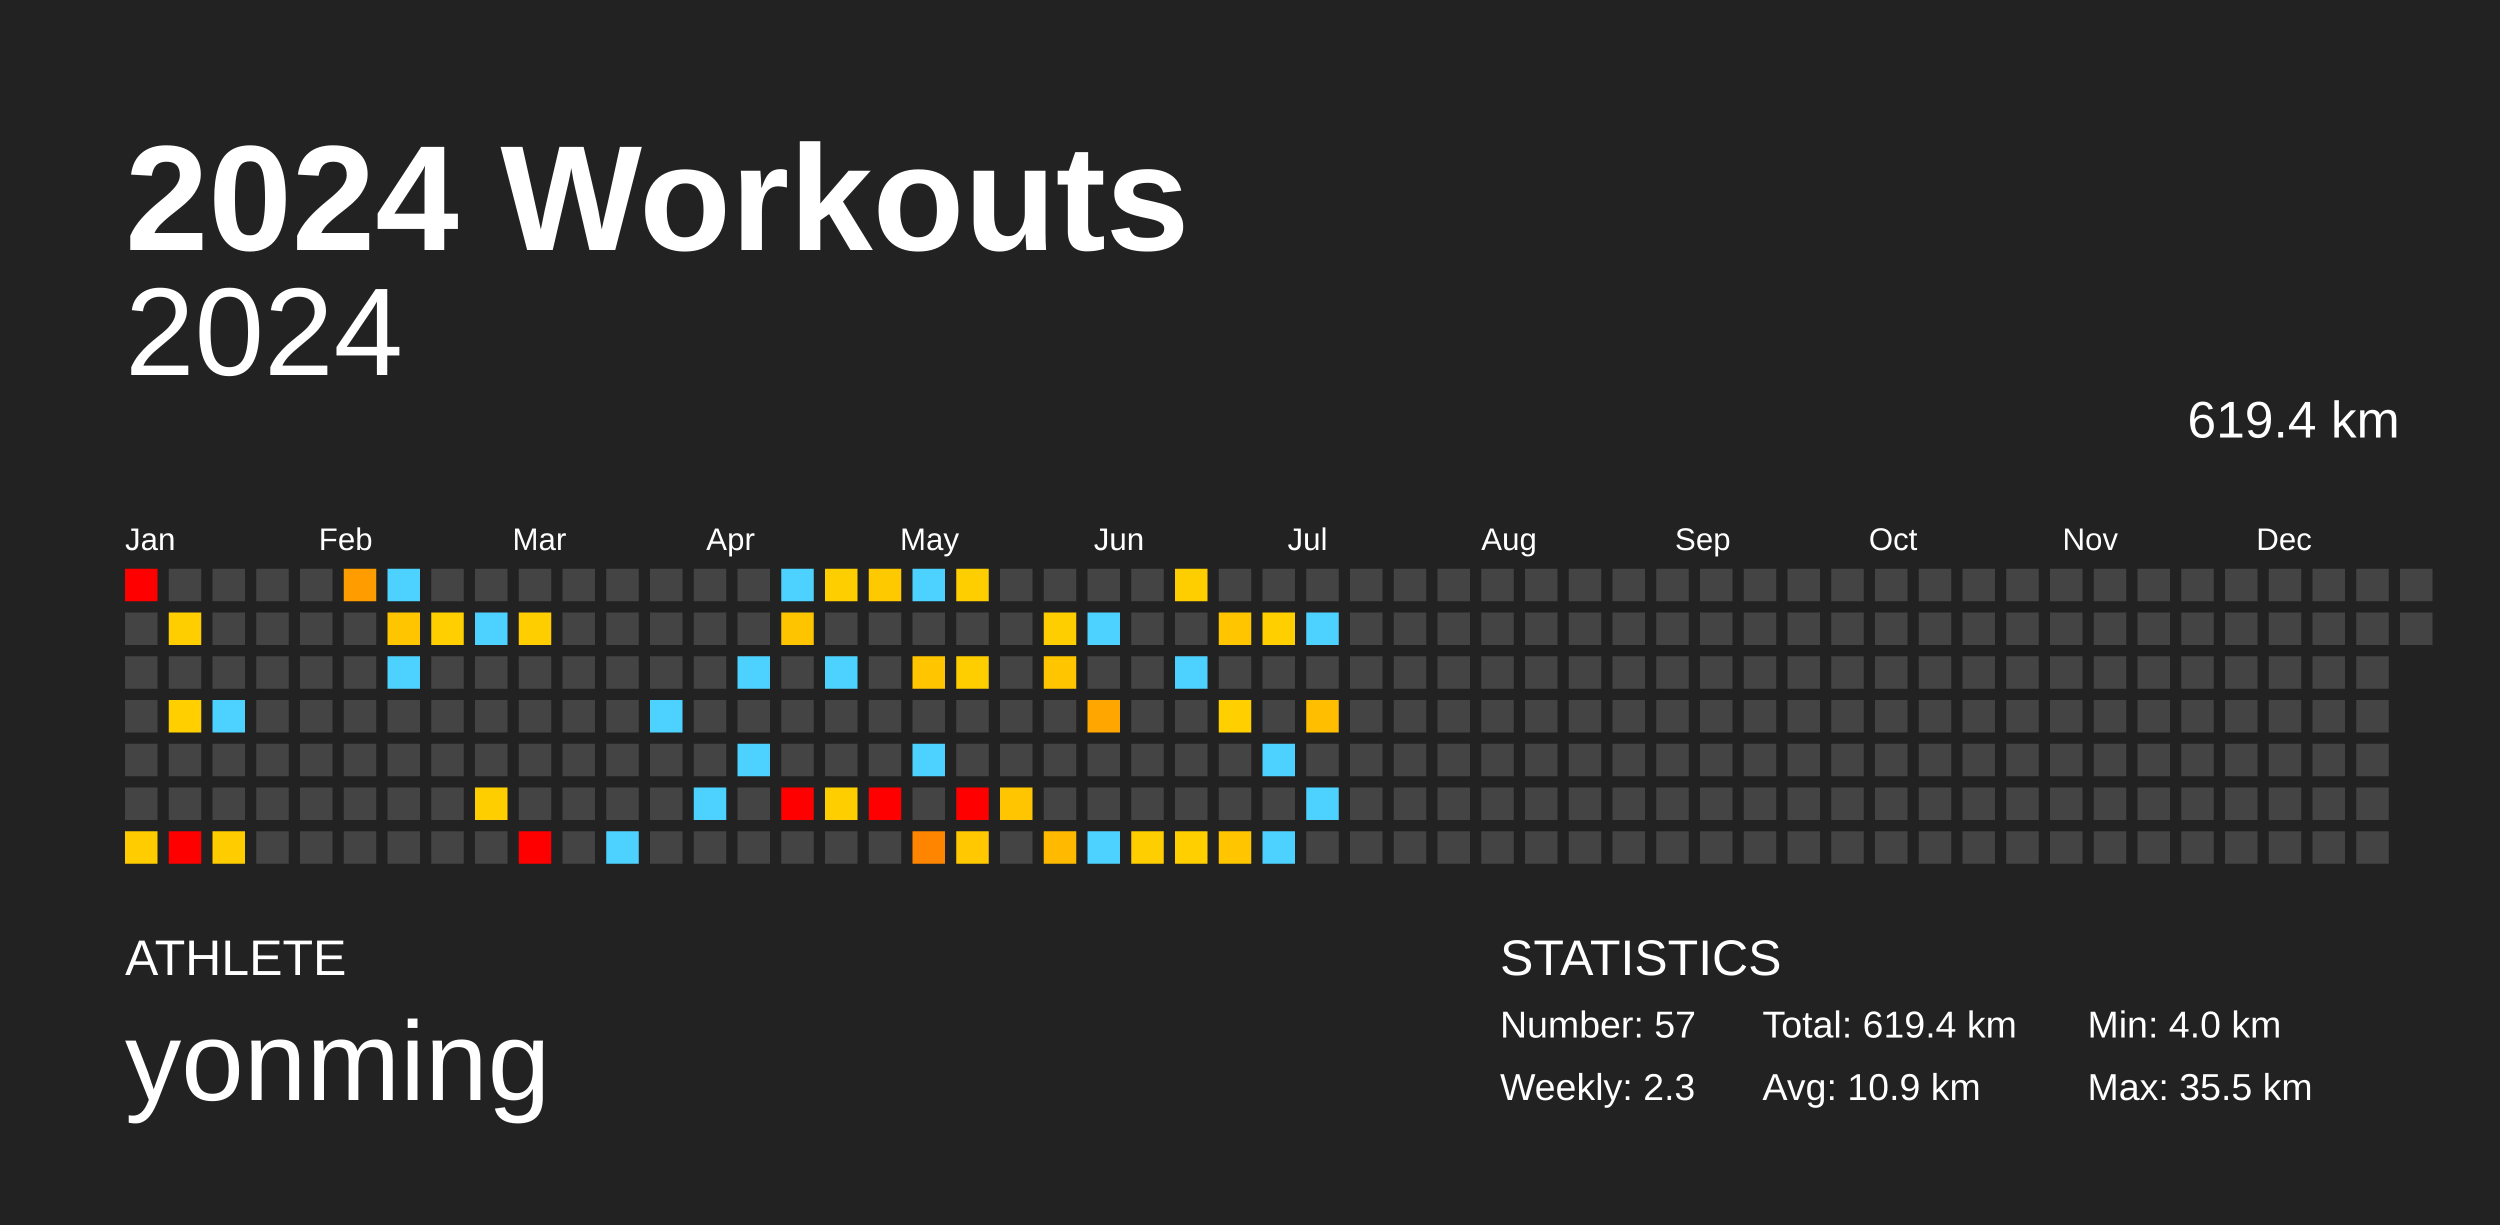
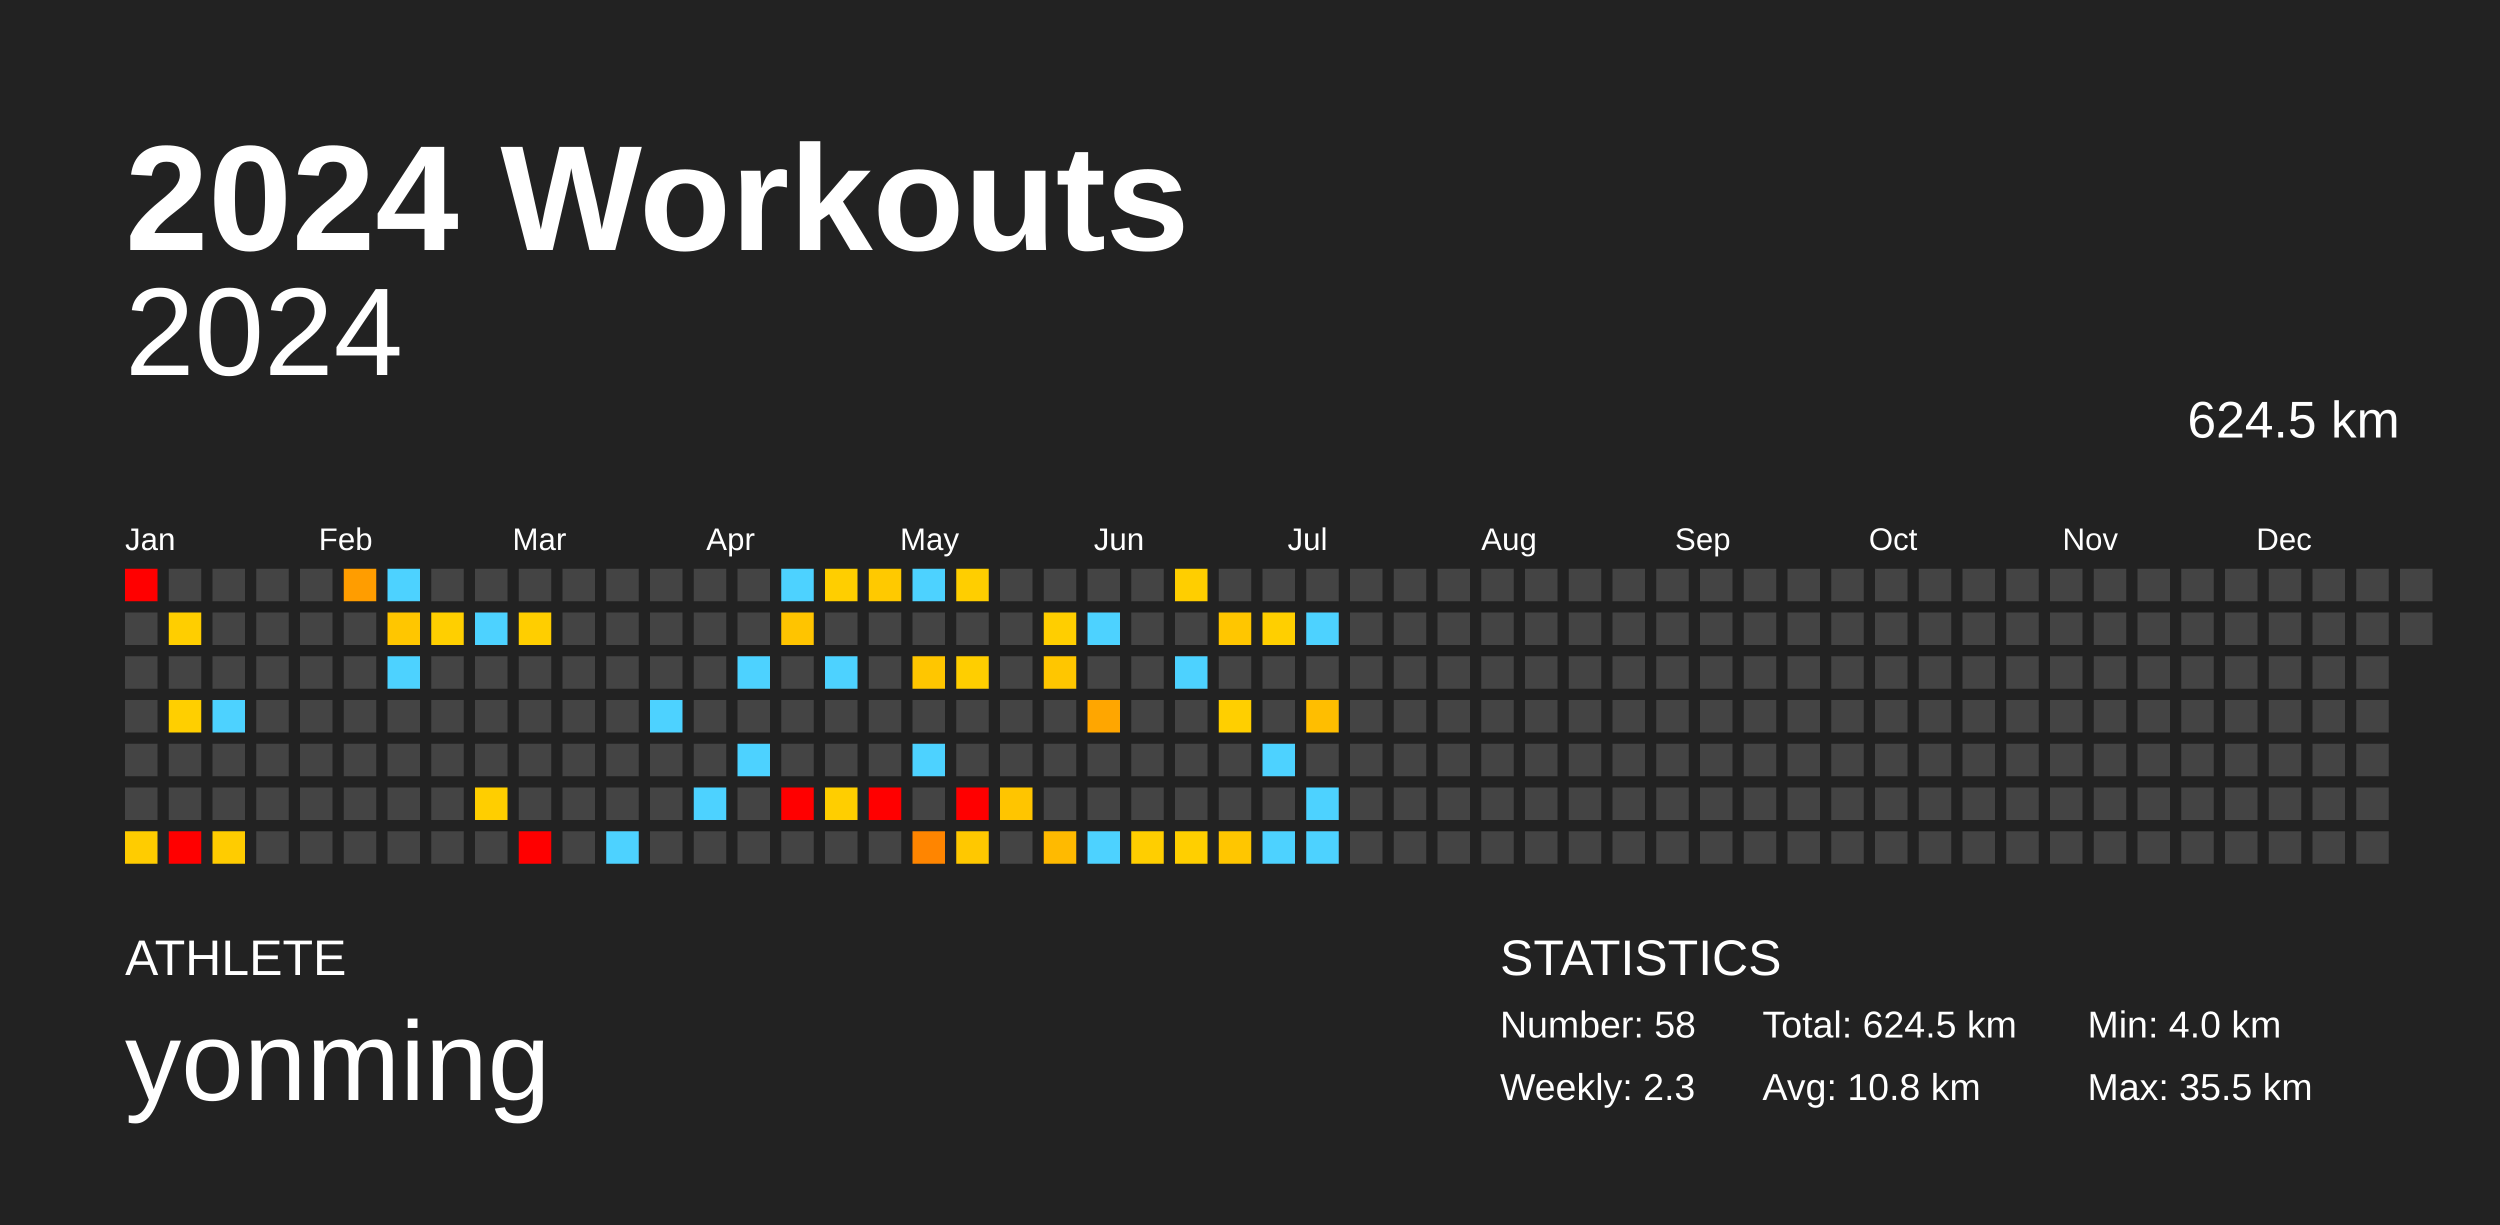
<svg xmlns="http://www.w3.org/2000/svg" baseProfile="full" height="98mm" version="1.1" viewBox="0,0,200,98" width="200mm">
  <defs />
  <rect fill="#222222" height="98" width="200" x="0" y="0" />
  <text fill="#FFFFFF" style="font-size:12px; font-family:Arial; font-weight:bold;" x="10" y="20">2024 Workouts</text>
  <text fill="#FFFFFF" style="font-size:4px; font-family:Arial" x="10" y="78">ATHLETE</text>
  <text fill="#FFFFFF" style="font-size:9px; font-family:Arial" x="10" y="88">yonming</text>
  <text fill="#FFFFFF" style="font-size:4px; font-family:Arial" x="120" y="78">STATISTICS</text>
-   <text fill="#FFFFFF" style="font-size:3px; font-family:Arial" x="120" y="83">Number: 57</text>
+   <text fill="#FFFFFF" style="font-size:3px; font-family:Arial" x="120" y="83">Number: 58</text>
  <text fill="#FFFFFF" style="font-size:3px; font-family:Arial" x="120" y="88">Weekly: 2.3</text>
-   <text fill="#FFFFFF" style="font-size:3px; font-family:Arial" x="141" y="83">Total: 619.4 km</text>
-   <text fill="#FFFFFF" style="font-size:3px; font-family:Arial" x="141" y="88">Avg: 10.9 km</text>
+   <text fill="#FFFFFF" style="font-size:3px; font-family:Arial" x="141" y="83">Total: 624.5 km</text>
+   <text fill="#FFFFFF" style="font-size:3px; font-family:Arial" x="141" y="88">Avg: 10.8 km</text>
  <text fill="#FFFFFF" style="font-size:3px; font-family:Arial" x="167" y="83">Min: 4.0 km</text>
  <text fill="#FFFFFF" style="font-size:3px; font-family:Arial" x="167" y="88">Max: 35.5 km</text>
  <text alignment-baseline="hanging" fill="#FFFFFF" style="font-size:10.0px; font-family:Arial;" x="10" y="30">2024</text>
-   <text alignment-baseline="hanging" fill="#FFFFFF" style="font-size:4.125px; font-family:Arial;" x="175" y="35">619.4 km</text>
+   <text alignment-baseline="hanging" fill="#FFFFFF" style="font-size:4.125px; font-family:Arial;" x="175" y="35">624.5 km</text>
  <text fill="#FFFFFF" style="font-size:2.5px; font-family:Arial" x="10.0" y="44">Jan</text>
  <text fill="#FFFFFF" style="font-size:2.5px; font-family:Arial" x="25.5" y="44">Feb</text>
  <text fill="#FFFFFF" style="font-size:2.5px; font-family:Arial" x="41.0" y="44">Mar</text>
  <text fill="#FFFFFF" style="font-size:2.5px; font-family:Arial" x="56.5" y="44">Apr</text>
  <text fill="#FFFFFF" style="font-size:2.5px; font-family:Arial" x="72.0" y="44">May</text>
  <text fill="#FFFFFF" style="font-size:2.5px; font-family:Arial" x="87.5" y="44">Jun</text>
  <text fill="#FFFFFF" style="font-size:2.5px; font-family:Arial" x="103.0" y="44">Jul</text>
  <text fill="#FFFFFF" style="font-size:2.5px; font-family:Arial" x="118.5" y="44">Aug</text>
  <text fill="#FFFFFF" style="font-size:2.5px; font-family:Arial" x="134.0" y="44">Sep</text>
  <text fill="#FFFFFF" style="font-size:2.5px; font-family:Arial" x="149.5" y="44">Oct</text>
  <text fill="#FFFFFF" style="font-size:2.5px; font-family:Arial" x="165.0" y="44">Nov</text>
  <text fill="#FFFFFF" style="font-size:2.5px; font-family:Arial" x="180.5" y="44">Dec</text>
  <rect fill="red" height="2.6" width="2.6" x="10.0" y="45.5" />
  <rect fill="#444444" height="2.6" width="2.6" x="10.0" y="49.0" />
  <rect fill="#444444" height="2.6" width="2.6" x="10.0" y="52.5" />
  <rect fill="#444444" height="2.6" width="2.6" x="10.0" y="56.0" />
  <rect fill="#444444" height="2.6" width="2.6" x="10.0" y="59.5" />
  <rect fill="#444444" height="2.6" width="2.6" x="10.0" y="63.0" />
  <rect fill="#ffcc00" height="2.6" width="2.6" x="10.0" y="66.5" />
  <rect fill="#444444" height="2.6" width="2.6" x="13.5" y="45.5" />
  <rect fill="#ffce00" height="2.6" width="2.6" x="13.5" y="49.0" />
  <rect fill="#444444" height="2.6" width="2.6" x="13.5" y="52.5" />
  <rect fill="#ffcf00" height="2.6" width="2.6" x="13.5" y="56.0" />
  <rect fill="#444444" height="2.6" width="2.6" x="13.5" y="59.5" />
  <rect fill="#444444" height="2.6" width="2.6" x="13.5" y="63.0" />
  <rect fill="red" height="2.6" width="2.6" x="13.5" y="66.5" />
  <rect fill="#444444" height="2.6" width="2.6" x="17.0" y="45.5" />
  <rect fill="#444444" height="2.6" width="2.6" x="17.0" y="49.0" />
  <rect fill="#444444" height="2.6" width="2.6" x="17.0" y="52.5" />
  <rect fill="#4dd2ff" height="2.6" width="2.6" x="17.0" y="56.0" />
  <rect fill="#444444" height="2.6" width="2.6" x="17.0" y="59.5" />
  <rect fill="#444444" height="2.6" width="2.6" x="17.0" y="63.0" />
  <rect fill="#ffcc00" height="2.6" width="2.6" x="17.0" y="66.5" />
  <rect fill="#444444" height="2.6" width="2.6" x="20.5" y="45.5" />
  <rect fill="#444444" height="2.6" width="2.6" x="20.5" y="49.0" />
  <rect fill="#444444" height="2.6" width="2.6" x="20.5" y="52.5" />
  <rect fill="#444444" height="2.6" width="2.6" x="20.5" y="56.0" />
  <rect fill="#444444" height="2.6" width="2.6" x="20.5" y="59.5" />
  <rect fill="#444444" height="2.6" width="2.6" x="20.5" y="63.0" />
  <rect fill="#444444" height="2.6" width="2.6" x="20.5" y="66.5" />
  <rect fill="#444444" height="2.6" width="2.6" x="24.0" y="45.5" />
  <rect fill="#444444" height="2.6" width="2.6" x="24.0" y="49.0" />
  <rect fill="#444444" height="2.6" width="2.6" x="24.0" y="52.5" />
  <rect fill="#444444" height="2.6" width="2.6" x="24.0" y="56.0" />
  <rect fill="#444444" height="2.6" width="2.6" x="24.0" y="59.5" />
  <rect fill="#444444" height="2.6" width="2.6" x="24.0" y="63.0" />
  <rect fill="#444444" height="2.6" width="2.6" x="24.0" y="66.5" />
  <rect fill="#ff9d00" height="2.6" width="2.6" x="27.5" y="45.5" />
  <rect fill="#444444" height="2.6" width="2.6" x="27.5" y="49.0" />
  <rect fill="#444444" height="2.6" width="2.6" x="27.5" y="52.5" />
  <rect fill="#444444" height="2.6" width="2.6" x="27.5" y="56.0" />
  <rect fill="#444444" height="2.6" width="2.6" x="27.5" y="59.5" />
  <rect fill="#444444" height="2.6" width="2.6" x="27.5" y="63.0" />
  <rect fill="#444444" height="2.6" width="2.6" x="27.5" y="66.5" />
  <rect fill="#4dd2ff" height="2.6" width="2.6" x="31.0" y="45.5" />
  <rect fill="#ffc600" height="2.6" width="2.6" x="31.0" y="49.0" />
  <rect fill="#4dd2ff" height="2.6" width="2.6" x="31.0" y="52.5" />
  <rect fill="#444444" height="2.6" width="2.6" x="31.0" y="56.0" />
  <rect fill="#444444" height="2.6" width="2.6" x="31.0" y="59.5" />
  <rect fill="#444444" height="2.6" width="2.6" x="31.0" y="63.0" />
  <rect fill="#444444" height="2.6" width="2.6" x="31.0" y="66.5" />
  <rect fill="#444444" height="2.6" width="2.6" x="34.5" y="45.5" />
  <rect fill="#ffcf00" height="2.6" width="2.6" x="34.5" y="49.0" />
  <rect fill="#444444" height="2.6" width="2.6" x="34.5" y="52.5" />
  <rect fill="#444444" height="2.6" width="2.6" x="34.5" y="56.0" />
  <rect fill="#444444" height="2.6" width="2.6" x="34.5" y="59.5" />
  <rect fill="#444444" height="2.6" width="2.6" x="34.5" y="63.0" />
  <rect fill="#444444" height="2.6" width="2.6" x="34.5" y="66.5" />
  <rect fill="#444444" height="2.6" width="2.6" x="38.0" y="45.5" />
  <rect fill="#4dd2ff" height="2.6" width="2.6" x="38.0" y="49.0" />
  <rect fill="#444444" height="2.6" width="2.6" x="38.0" y="52.5" />
  <rect fill="#444444" height="2.6" width="2.6" x="38.0" y="56.0" />
  <rect fill="#444444" height="2.6" width="2.6" x="38.0" y="59.5" />
  <rect fill="#ffce00" height="2.6" width="2.6" x="38.0" y="63.0" />
  <rect fill="#444444" height="2.6" width="2.6" x="38.0" y="66.5" />
  <rect fill="#444444" height="2.6" width="2.6" x="41.5" y="45.5" />
  <rect fill="#ffce00" height="2.6" width="2.6" x="41.5" y="49.0" />
  <rect fill="#444444" height="2.6" width="2.6" x="41.5" y="52.5" />
  <rect fill="#444444" height="2.6" width="2.6" x="41.5" y="56.0" />
  <rect fill="#444444" height="2.6" width="2.6" x="41.5" y="59.5" />
  <rect fill="#444444" height="2.6" width="2.6" x="41.5" y="63.0" />
  <rect fill="red" height="2.6" width="2.6" x="41.5" y="66.5" />
  <rect fill="#444444" height="2.6" width="2.6" x="45.0" y="45.5" />
  <rect fill="#444444" height="2.6" width="2.6" x="45.0" y="49.0" />
  <rect fill="#444444" height="2.6" width="2.6" x="45.0" y="52.5" />
  <rect fill="#444444" height="2.6" width="2.6" x="45.0" y="56.0" />
  <rect fill="#444444" height="2.6" width="2.6" x="45.0" y="59.5" />
  <rect fill="#444444" height="2.6" width="2.6" x="45.0" y="63.0" />
  <rect fill="#444444" height="2.6" width="2.6" x="45.0" y="66.5" />
  <rect fill="#444444" height="2.6" width="2.6" x="48.5" y="45.5" />
  <rect fill="#444444" height="2.6" width="2.6" x="48.5" y="49.0" />
  <rect fill="#444444" height="2.6" width="2.6" x="48.5" y="52.5" />
  <rect fill="#444444" height="2.6" width="2.6" x="48.5" y="56.0" />
  <rect fill="#444444" height="2.6" width="2.6" x="48.5" y="59.5" />
  <rect fill="#444444" height="2.6" width="2.6" x="48.5" y="63.0" />
  <rect fill="#4dd2ff" height="2.6" width="2.6" x="48.5" y="66.5" />
  <rect fill="#444444" height="2.6" width="2.6" x="52.0" y="45.5" />
  <rect fill="#444444" height="2.6" width="2.6" x="52.0" y="49.0" />
  <rect fill="#444444" height="2.6" width="2.6" x="52.0" y="52.5" />
  <rect fill="#4dd2ff" height="2.6" width="2.6" x="52.0" y="56.0" />
  <rect fill="#444444" height="2.6" width="2.6" x="52.0" y="59.5" />
  <rect fill="#444444" height="2.6" width="2.6" x="52.0" y="63.0" />
  <rect fill="#444444" height="2.6" width="2.6" x="52.0" y="66.5" />
  <rect fill="#444444" height="2.6" width="2.6" x="55.5" y="45.5" />
  <rect fill="#444444" height="2.6" width="2.6" x="55.5" y="49.0" />
  <rect fill="#444444" height="2.6" width="2.6" x="55.5" y="52.5" />
  <rect fill="#444444" height="2.6" width="2.6" x="55.5" y="56.0" />
  <rect fill="#444444" height="2.6" width="2.6" x="55.5" y="59.5" />
  <rect fill="#4dd2ff" height="2.6" width="2.6" x="55.5" y="63.0" />
  <rect fill="#444444" height="2.6" width="2.6" x="55.5" y="66.5" />
  <rect fill="#444444" height="2.6" width="2.6" x="59.0" y="45.5" />
  <rect fill="#444444" height="2.6" width="2.6" x="59.0" y="49.0" />
  <rect fill="#4dd2ff" height="2.6" width="2.6" x="59.0" y="52.5" />
  <rect fill="#444444" height="2.6" width="2.6" x="59.0" y="56.0" />
  <rect fill="#4dd2ff" height="2.6" width="2.6" x="59.0" y="59.5" />
  <rect fill="#444444" height="2.6" width="2.6" x="59.0" y="63.0" />
  <rect fill="#444444" height="2.6" width="2.6" x="59.0" y="66.5" />
  <rect fill="#4dd2ff" height="2.6" width="2.6" x="62.5" y="45.5" />
  <rect fill="#ffc400" height="2.6" width="2.6" x="62.5" y="49.0" />
  <rect fill="#444444" height="2.6" width="2.6" x="62.5" y="52.5" />
  <rect fill="#444444" height="2.6" width="2.6" x="62.5" y="56.0" />
  <rect fill="#444444" height="2.6" width="2.6" x="62.5" y="59.5" />
  <rect fill="red" height="2.6" width="2.6" x="62.5" y="63.0" />
  <rect fill="#444444" height="2.6" width="2.6" x="62.5" y="66.5" />
  <rect fill="#ffce00" height="2.6" width="2.6" x="66.0" y="45.5" />
  <rect fill="#444444" height="2.6" width="2.6" x="66.0" y="49.0" />
  <rect fill="#4dd2ff" height="2.6" width="2.6" x="66.0" y="52.5" />
  <rect fill="#444444" height="2.6" width="2.6" x="66.0" y="56.0" />
  <rect fill="#444444" height="2.6" width="2.6" x="66.0" y="59.5" />
  <rect fill="#ffce00" height="2.6" width="2.6" x="66.0" y="63.0" />
  <rect fill="#444444" height="2.6" width="2.6" x="66.0" y="66.5" />
  <rect fill="#ffc900" height="2.6" width="2.6" x="69.5" y="45.5" />
  <rect fill="#444444" height="2.6" width="2.6" x="69.5" y="49.0" />
  <rect fill="#444444" height="2.6" width="2.6" x="69.5" y="52.5" />
  <rect fill="#444444" height="2.6" width="2.6" x="69.5" y="56.0" />
  <rect fill="#444444" height="2.6" width="2.6" x="69.5" y="59.5" />
  <rect fill="red" height="2.6" width="2.6" x="69.5" y="63.0" />
  <rect fill="#444444" height="2.6" width="2.6" x="69.5" y="66.5" />
  <rect fill="#4dd2ff" height="2.6" width="2.6" x="73.0" y="45.5" />
  <rect fill="#444444" height="2.6" width="2.6" x="73.0" y="49.0" />
  <rect fill="#ffc600" height="2.6" width="2.6" x="73.0" y="52.5" />
  <rect fill="#444444" height="2.6" width="2.6" x="73.0" y="56.0" />
  <rect fill="#4dd2ff" height="2.6" width="2.6" x="73.0" y="59.5" />
  <rect fill="#444444" height="2.6" width="2.6" x="73.0" y="63.0" />
  <rect fill="#ff8500" height="2.6" width="2.6" x="73.0" y="66.5" />
  <rect fill="#ffce00" height="2.6" width="2.6" x="76.5" y="45.5" />
  <rect fill="#444444" height="2.6" width="2.6" x="76.5" y="49.0" />
  <rect fill="#ffce00" height="2.6" width="2.6" x="76.5" y="52.5" />
  <rect fill="#444444" height="2.6" width="2.6" x="76.5" y="56.0" />
  <rect fill="#444444" height="2.6" width="2.6" x="76.5" y="59.5" />
  <rect fill="red" height="2.6" width="2.6" x="76.5" y="63.0" />
  <rect fill="#ffc800" height="2.6" width="2.6" x="76.5" y="66.5" />
  <rect fill="#444444" height="2.6" width="2.6" x="80.0" y="45.5" />
  <rect fill="#444444" height="2.6" width="2.6" x="80.0" y="49.0" />
  <rect fill="#444444" height="2.6" width="2.6" x="80.0" y="52.5" />
  <rect fill="#444444" height="2.6" width="2.6" x="80.0" y="56.0" />
  <rect fill="#444444" height="2.6" width="2.6" x="80.0" y="59.5" />
  <rect fill="#ffc500" height="2.6" width="2.6" x="80.0" y="63.0" />
  <rect fill="#444444" height="2.6" width="2.6" x="80.0" y="66.5" />
  <rect fill="#444444" height="2.6" width="2.6" x="83.5" y="45.5" />
  <rect fill="#ffce00" height="2.6" width="2.6" x="83.5" y="49.0" />
  <rect fill="#ffc600" height="2.6" width="2.6" x="83.5" y="52.5" />
  <rect fill="#444444" height="2.6" width="2.6" x="83.5" y="56.0" />
  <rect fill="#444444" height="2.6" width="2.6" x="83.5" y="59.5" />
  <rect fill="#444444" height="2.6" width="2.6" x="83.5" y="63.0" />
  <rect fill="#ffba00" height="2.6" width="2.6" x="83.5" y="66.5" />
  <rect fill="#444444" height="2.6" width="2.6" x="87.0" y="45.5" />
  <rect fill="#4dd2ff" height="2.6" width="2.6" x="87.0" y="49.0" />
  <rect fill="#444444" height="2.6" width="2.6" x="87.0" y="52.5" />
  <rect fill="#ffa600" height="2.6" width="2.6" x="87.0" y="56.0" />
  <rect fill="#444444" height="2.6" width="2.6" x="87.0" y="59.5" />
  <rect fill="#444444" height="2.6" width="2.6" x="87.0" y="63.0" />
  <rect fill="#4dd2ff" height="2.6" width="2.6" x="87.0" y="66.5" />
  <rect fill="#444444" height="2.6" width="2.6" x="90.5" y="45.5" />
  <rect fill="#444444" height="2.6" width="2.6" x="90.5" y="49.0" />
  <rect fill="#444444" height="2.6" width="2.6" x="90.5" y="52.5" />
  <rect fill="#444444" height="2.6" width="2.6" x="90.5" y="56.0" />
  <rect fill="#444444" height="2.6" width="2.6" x="90.5" y="59.5" />
  <rect fill="#444444" height="2.6" width="2.6" x="90.5" y="63.0" />
  <rect fill="#ffce00" height="2.6" width="2.6" x="90.5" y="66.5" />
  <rect fill="#ffce00" height="2.6" width="2.6" x="94.0" y="45.5" />
  <rect fill="#444444" height="2.6" width="2.6" x="94.0" y="49.0" />
  <rect fill="#4dd2ff" height="2.6" width="2.6" x="94.0" y="52.5" />
  <rect fill="#444444" height="2.6" width="2.6" x="94.0" y="56.0" />
  <rect fill="#444444" height="2.6" width="2.6" x="94.0" y="59.5" />
  <rect fill="#444444" height="2.6" width="2.6" x="94.0" y="63.0" />
  <rect fill="#ffcf00" height="2.6" width="2.6" x="94.0" y="66.5" />
  <rect fill="#444444" height="2.6" width="2.6" x="97.5" y="45.5" />
  <rect fill="#ffc600" height="2.6" width="2.6" x="97.5" y="49.0" />
  <rect fill="#444444" height="2.6" width="2.6" x="97.5" y="52.5" />
  <rect fill="#ffcf00" height="2.6" width="2.6" x="97.5" y="56.0" />
  <rect fill="#444444" height="2.6" width="2.6" x="97.5" y="59.5" />
  <rect fill="#444444" height="2.6" width="2.6" x="97.5" y="63.0" />
  <rect fill="#ffc600" height="2.6" width="2.6" x="97.5" y="66.5" />
  <rect fill="#444444" height="2.6" width="2.6" x="101.0" y="45.5" />
  <rect fill="#ffcf00" height="2.6" width="2.6" x="101.0" y="49.0" />
  <rect fill="#444444" height="2.6" width="2.6" x="101.0" y="52.5" />
  <rect fill="#444444" height="2.6" width="2.6" x="101.0" y="56.0" />
  <rect fill="#4dd2ff" height="2.6" width="2.6" x="101.0" y="59.5" />
  <rect fill="#444444" height="2.6" width="2.6" x="101.0" y="63.0" />
  <rect fill="#4dd2ff" height="2.6" width="2.6" x="101.0" y="66.5" />
  <rect fill="#444444" height="2.6" width="2.6" x="104.5" y="45.5" />
  <rect fill="#4dd2ff" height="2.6" width="2.6" x="104.5" y="49.0" />
  <rect fill="#444444" height="2.6" width="2.6" x="104.5" y="52.5" />
  <rect fill="#ffbe00" height="2.6" width="2.6" x="104.5" y="56.0" />
  <rect fill="#444444" height="2.6" width="2.6" x="104.5" y="59.5" />
  <rect fill="#4dd2ff" height="2.6" width="2.6" x="104.5" y="63.0" />
-   <rect fill="#444444" height="2.6" width="2.6" x="104.5" y="66.5" />
+   <rect fill="#4dd2ff" height="2.6" width="2.6" x="104.5" y="66.5" />
  <rect fill="#444444" height="2.6" width="2.6" x="108.0" y="45.5" />
  <rect fill="#444444" height="2.6" width="2.6" x="108.0" y="49.0" />
  <rect fill="#444444" height="2.6" width="2.6" x="108.0" y="52.5" />
  <rect fill="#444444" height="2.6" width="2.6" x="108.0" y="56.0" />
  <rect fill="#444444" height="2.6" width="2.6" x="108.0" y="59.5" />
  <rect fill="#444444" height="2.6" width="2.6" x="108.0" y="63.0" />
  <rect fill="#444444" height="2.6" width="2.6" x="108.0" y="66.5" />
  <rect fill="#444444" height="2.6" width="2.6" x="111.5" y="45.5" />
  <rect fill="#444444" height="2.6" width="2.6" x="111.5" y="49.0" />
  <rect fill="#444444" height="2.6" width="2.6" x="111.5" y="52.5" />
  <rect fill="#444444" height="2.6" width="2.6" x="111.5" y="56.0" />
  <rect fill="#444444" height="2.6" width="2.6" x="111.5" y="59.5" />
  <rect fill="#444444" height="2.6" width="2.6" x="111.5" y="63.0" />
  <rect fill="#444444" height="2.6" width="2.6" x="111.5" y="66.5" />
  <rect fill="#444444" height="2.6" width="2.6" x="115.0" y="45.5" />
  <rect fill="#444444" height="2.6" width="2.6" x="115.0" y="49.0" />
  <rect fill="#444444" height="2.6" width="2.6" x="115.0" y="52.5" />
  <rect fill="#444444" height="2.6" width="2.6" x="115.0" y="56.0" />
  <rect fill="#444444" height="2.6" width="2.6" x="115.0" y="59.5" />
  <rect fill="#444444" height="2.6" width="2.6" x="115.0" y="63.0" />
  <rect fill="#444444" height="2.6" width="2.6" x="115.0" y="66.5" />
  <rect fill="#444444" height="2.6" width="2.6" x="118.5" y="45.5" />
  <rect fill="#444444" height="2.6" width="2.6" x="118.5" y="49.0" />
  <rect fill="#444444" height="2.6" width="2.6" x="118.5" y="52.5" />
  <rect fill="#444444" height="2.6" width="2.6" x="118.5" y="56.0" />
  <rect fill="#444444" height="2.6" width="2.6" x="118.5" y="59.5" />
  <rect fill="#444444" height="2.6" width="2.6" x="118.5" y="63.0" />
  <rect fill="#444444" height="2.6" width="2.6" x="118.5" y="66.5" />
  <rect fill="#444444" height="2.6" width="2.6" x="122.0" y="45.5" />
  <rect fill="#444444" height="2.6" width="2.6" x="122.0" y="49.0" />
  <rect fill="#444444" height="2.6" width="2.6" x="122.0" y="52.5" />
  <rect fill="#444444" height="2.6" width="2.6" x="122.0" y="56.0" />
  <rect fill="#444444" height="2.6" width="2.6" x="122.0" y="59.5" />
  <rect fill="#444444" height="2.6" width="2.6" x="122.0" y="63.0" />
  <rect fill="#444444" height="2.6" width="2.6" x="122.0" y="66.5" />
  <rect fill="#444444" height="2.6" width="2.6" x="125.5" y="45.5" />
  <rect fill="#444444" height="2.6" width="2.6" x="125.5" y="49.0" />
  <rect fill="#444444" height="2.6" width="2.6" x="125.5" y="52.5" />
  <rect fill="#444444" height="2.6" width="2.6" x="125.5" y="56.0" />
  <rect fill="#444444" height="2.6" width="2.6" x="125.5" y="59.5" />
  <rect fill="#444444" height="2.6" width="2.6" x="125.5" y="63.0" />
  <rect fill="#444444" height="2.6" width="2.6" x="125.5" y="66.5" />
  <rect fill="#444444" height="2.6" width="2.6" x="129.0" y="45.5" />
  <rect fill="#444444" height="2.6" width="2.6" x="129.0" y="49.0" />
  <rect fill="#444444" height="2.6" width="2.6" x="129.0" y="52.5" />
  <rect fill="#444444" height="2.6" width="2.6" x="129.0" y="56.0" />
  <rect fill="#444444" height="2.6" width="2.6" x="129.0" y="59.5" />
  <rect fill="#444444" height="2.6" width="2.6" x="129.0" y="63.0" />
  <rect fill="#444444" height="2.6" width="2.6" x="129.0" y="66.5" />
  <rect fill="#444444" height="2.6" width="2.6" x="132.5" y="45.5" />
  <rect fill="#444444" height="2.6" width="2.6" x="132.5" y="49.0" />
  <rect fill="#444444" height="2.6" width="2.6" x="132.5" y="52.5" />
  <rect fill="#444444" height="2.6" width="2.6" x="132.5" y="56.0" />
  <rect fill="#444444" height="2.6" width="2.6" x="132.5" y="59.5" />
  <rect fill="#444444" height="2.6" width="2.6" x="132.5" y="63.0" />
  <rect fill="#444444" height="2.6" width="2.6" x="132.5" y="66.5" />
  <rect fill="#444444" height="2.6" width="2.6" x="136.0" y="45.5" />
  <rect fill="#444444" height="2.6" width="2.6" x="136.0" y="49.0" />
  <rect fill="#444444" height="2.6" width="2.6" x="136.0" y="52.5" />
  <rect fill="#444444" height="2.6" width="2.6" x="136.0" y="56.0" />
  <rect fill="#444444" height="2.6" width="2.6" x="136.0" y="59.5" />
  <rect fill="#444444" height="2.6" width="2.6" x="136.0" y="63.0" />
  <rect fill="#444444" height="2.6" width="2.6" x="136.0" y="66.5" />
  <rect fill="#444444" height="2.6" width="2.6" x="139.5" y="45.5" />
  <rect fill="#444444" height="2.6" width="2.6" x="139.5" y="49.0" />
  <rect fill="#444444" height="2.6" width="2.6" x="139.5" y="52.5" />
  <rect fill="#444444" height="2.6" width="2.6" x="139.5" y="56.0" />
  <rect fill="#444444" height="2.6" width="2.6" x="139.5" y="59.5" />
  <rect fill="#444444" height="2.6" width="2.6" x="139.5" y="63.0" />
  <rect fill="#444444" height="2.6" width="2.6" x="139.5" y="66.5" />
  <rect fill="#444444" height="2.6" width="2.6" x="143.0" y="45.5" />
  <rect fill="#444444" height="2.6" width="2.6" x="143.0" y="49.0" />
  <rect fill="#444444" height="2.6" width="2.6" x="143.0" y="52.5" />
  <rect fill="#444444" height="2.6" width="2.6" x="143.0" y="56.0" />
  <rect fill="#444444" height="2.6" width="2.6" x="143.0" y="59.5" />
  <rect fill="#444444" height="2.6" width="2.6" x="143.0" y="63.0" />
  <rect fill="#444444" height="2.6" width="2.6" x="143.0" y="66.5" />
  <rect fill="#444444" height="2.6" width="2.6" x="146.5" y="45.5" />
  <rect fill="#444444" height="2.6" width="2.6" x="146.5" y="49.0" />
  <rect fill="#444444" height="2.6" width="2.6" x="146.5" y="52.5" />
  <rect fill="#444444" height="2.6" width="2.6" x="146.5" y="56.0" />
  <rect fill="#444444" height="2.6" width="2.6" x="146.5" y="59.5" />
  <rect fill="#444444" height="2.6" width="2.6" x="146.5" y="63.0" />
  <rect fill="#444444" height="2.6" width="2.6" x="146.5" y="66.5" />
  <rect fill="#444444" height="2.6" width="2.6" x="150.0" y="45.5" />
  <rect fill="#444444" height="2.6" width="2.6" x="150.0" y="49.0" />
  <rect fill="#444444" height="2.6" width="2.6" x="150.0" y="52.5" />
  <rect fill="#444444" height="2.6" width="2.6" x="150.0" y="56.0" />
  <rect fill="#444444" height="2.6" width="2.6" x="150.0" y="59.5" />
  <rect fill="#444444" height="2.6" width="2.6" x="150.0" y="63.0" />
  <rect fill="#444444" height="2.6" width="2.6" x="150.0" y="66.5" />
  <rect fill="#444444" height="2.6" width="2.6" x="153.5" y="45.5" />
  <rect fill="#444444" height="2.6" width="2.6" x="153.5" y="49.0" />
  <rect fill="#444444" height="2.6" width="2.6" x="153.5" y="52.5" />
  <rect fill="#444444" height="2.6" width="2.6" x="153.5" y="56.0" />
  <rect fill="#444444" height="2.6" width="2.6" x="153.5" y="59.5" />
  <rect fill="#444444" height="2.6" width="2.6" x="153.5" y="63.0" />
  <rect fill="#444444" height="2.6" width="2.6" x="153.5" y="66.5" />
  <rect fill="#444444" height="2.6" width="2.6" x="157.0" y="45.5" />
  <rect fill="#444444" height="2.6" width="2.6" x="157.0" y="49.0" />
  <rect fill="#444444" height="2.6" width="2.6" x="157.0" y="52.5" />
  <rect fill="#444444" height="2.6" width="2.6" x="157.0" y="56.0" />
  <rect fill="#444444" height="2.6" width="2.6" x="157.0" y="59.5" />
  <rect fill="#444444" height="2.6" width="2.6" x="157.0" y="63.0" />
  <rect fill="#444444" height="2.6" width="2.6" x="157.0" y="66.5" />
  <rect fill="#444444" height="2.6" width="2.6" x="160.5" y="45.5" />
  <rect fill="#444444" height="2.6" width="2.6" x="160.5" y="49.0" />
  <rect fill="#444444" height="2.6" width="2.6" x="160.5" y="52.5" />
  <rect fill="#444444" height="2.6" width="2.6" x="160.5" y="56.0" />
  <rect fill="#444444" height="2.6" width="2.6" x="160.5" y="59.5" />
  <rect fill="#444444" height="2.6" width="2.6" x="160.5" y="63.0" />
  <rect fill="#444444" height="2.6" width="2.6" x="160.5" y="66.5" />
  <rect fill="#444444" height="2.6" width="2.6" x="164.0" y="45.5" />
  <rect fill="#444444" height="2.6" width="2.6" x="164.0" y="49.0" />
  <rect fill="#444444" height="2.6" width="2.6" x="164.0" y="52.5" />
  <rect fill="#444444" height="2.6" width="2.6" x="164.0" y="56.0" />
  <rect fill="#444444" height="2.6" width="2.6" x="164.0" y="59.5" />
  <rect fill="#444444" height="2.6" width="2.6" x="164.0" y="63.0" />
  <rect fill="#444444" height="2.6" width="2.6" x="164.0" y="66.5" />
  <rect fill="#444444" height="2.6" width="2.6" x="167.5" y="45.5" />
  <rect fill="#444444" height="2.6" width="2.6" x="167.5" y="49.0" />
  <rect fill="#444444" height="2.6" width="2.6" x="167.5" y="52.5" />
  <rect fill="#444444" height="2.6" width="2.6" x="167.5" y="56.0" />
  <rect fill="#444444" height="2.6" width="2.6" x="167.5" y="59.5" />
  <rect fill="#444444" height="2.6" width="2.6" x="167.5" y="63.0" />
  <rect fill="#444444" height="2.6" width="2.6" x="167.5" y="66.5" />
  <rect fill="#444444" height="2.6" width="2.6" x="171.0" y="45.5" />
  <rect fill="#444444" height="2.6" width="2.6" x="171.0" y="49.0" />
  <rect fill="#444444" height="2.6" width="2.6" x="171.0" y="52.5" />
  <rect fill="#444444" height="2.6" width="2.6" x="171.0" y="56.0" />
  <rect fill="#444444" height="2.6" width="2.6" x="171.0" y="59.5" />
  <rect fill="#444444" height="2.6" width="2.6" x="171.0" y="63.0" />
  <rect fill="#444444" height="2.6" width="2.6" x="171.0" y="66.5" />
  <rect fill="#444444" height="2.6" width="2.6" x="174.5" y="45.5" />
  <rect fill="#444444" height="2.6" width="2.6" x="174.5" y="49.0" />
  <rect fill="#444444" height="2.6" width="2.6" x="174.5" y="52.5" />
  <rect fill="#444444" height="2.6" width="2.6" x="174.5" y="56.0" />
  <rect fill="#444444" height="2.6" width="2.6" x="174.5" y="59.5" />
  <rect fill="#444444" height="2.6" width="2.6" x="174.5" y="63.0" />
  <rect fill="#444444" height="2.6" width="2.6" x="174.5" y="66.5" />
  <rect fill="#444444" height="2.6" width="2.6" x="178.0" y="45.5" />
  <rect fill="#444444" height="2.6" width="2.6" x="178.0" y="49.0" />
  <rect fill="#444444" height="2.6" width="2.6" x="178.0" y="52.5" />
  <rect fill="#444444" height="2.6" width="2.6" x="178.0" y="56.0" />
  <rect fill="#444444" height="2.6" width="2.6" x="178.0" y="59.5" />
  <rect fill="#444444" height="2.6" width="2.6" x="178.0" y="63.0" />
  <rect fill="#444444" height="2.6" width="2.6" x="178.0" y="66.5" />
  <rect fill="#444444" height="2.6" width="2.6" x="181.5" y="45.5" />
  <rect fill="#444444" height="2.6" width="2.6" x="181.5" y="49.0" />
  <rect fill="#444444" height="2.6" width="2.6" x="181.5" y="52.5" />
  <rect fill="#444444" height="2.6" width="2.6" x="181.5" y="56.0" />
  <rect fill="#444444" height="2.6" width="2.6" x="181.5" y="59.5" />
  <rect fill="#444444" height="2.6" width="2.6" x="181.5" y="63.0" />
  <rect fill="#444444" height="2.6" width="2.6" x="181.5" y="66.5" />
  <rect fill="#444444" height="2.6" width="2.6" x="185.0" y="45.5" />
  <rect fill="#444444" height="2.6" width="2.6" x="185.0" y="49.0" />
  <rect fill="#444444" height="2.6" width="2.6" x="185.0" y="52.5" />
  <rect fill="#444444" height="2.6" width="2.6" x="185.0" y="56.0" />
  <rect fill="#444444" height="2.6" width="2.6" x="185.0" y="59.5" />
  <rect fill="#444444" height="2.6" width="2.6" x="185.0" y="63.0" />
  <rect fill="#444444" height="2.6" width="2.6" x="185.0" y="66.5" />
  <rect fill="#444444" height="2.6" width="2.6" x="188.5" y="45.5" />
  <rect fill="#444444" height="2.6" width="2.6" x="188.5" y="49.0" />
  <rect fill="#444444" height="2.6" width="2.6" x="188.5" y="52.5" />
  <rect fill="#444444" height="2.6" width="2.6" x="188.5" y="56.0" />
  <rect fill="#444444" height="2.6" width="2.6" x="188.5" y="59.5" />
  <rect fill="#444444" height="2.6" width="2.6" x="188.5" y="63.0" />
  <rect fill="#444444" height="2.6" width="2.6" x="188.5" y="66.5" />
  <rect fill="#444444" height="2.6" width="2.6" x="192.0" y="45.5" />
  <rect fill="#444444" height="2.6" width="2.6" x="192.0" y="49.0" />
</svg>
